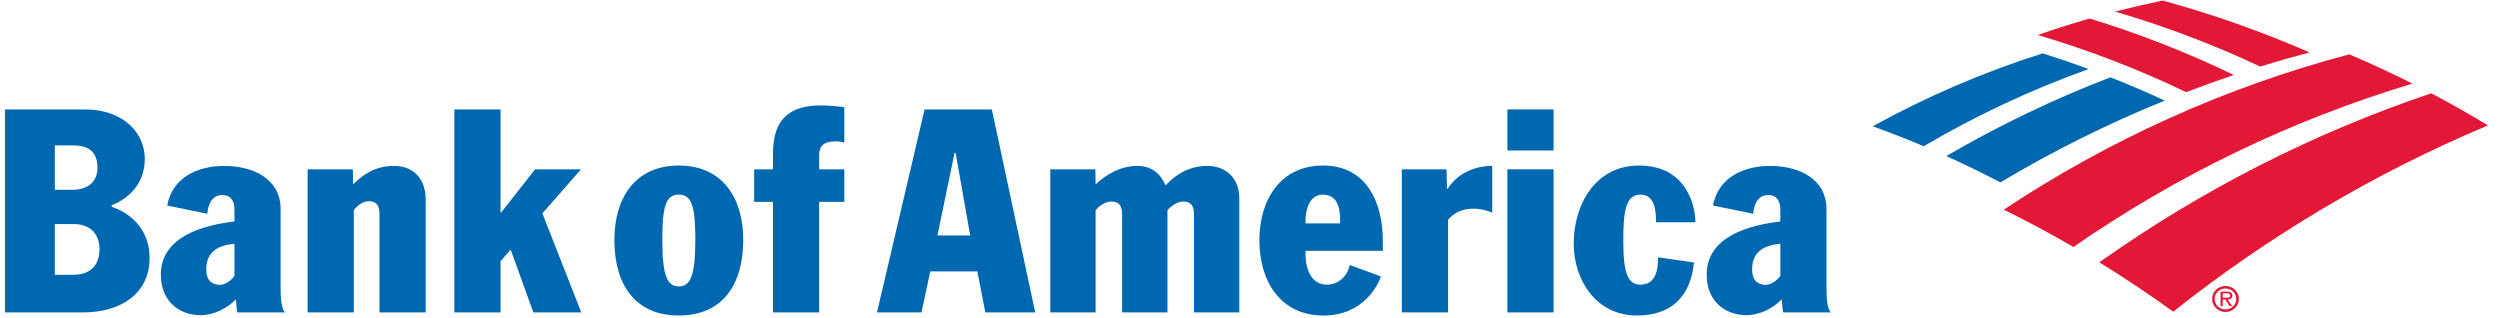
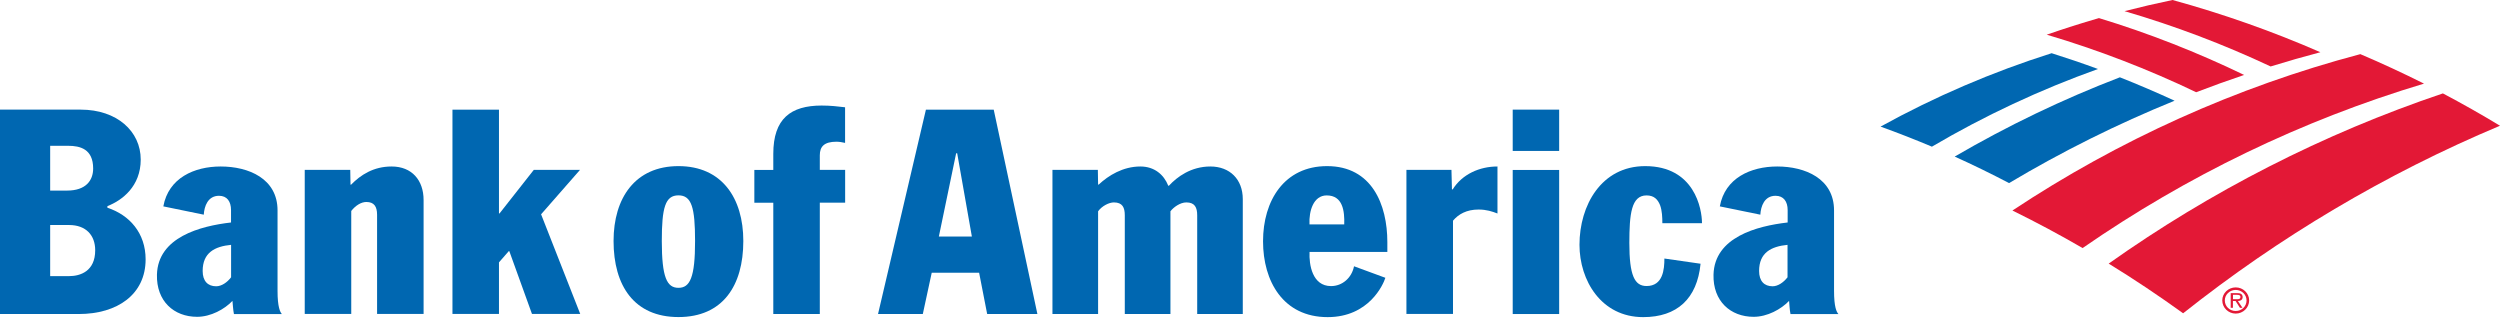
- <svg xmlns="http://www.w3.org/2000/svg" version="1.1" width="205" height="26" viewBox="-0.407 -0.044 205 26" enable-background="new -0.407 -0.044 205 26" xml:space="preserve">
-   <defs>
- </defs>
+ <svg xmlns="http://www.w3.org/2000/svg" version="1.1" id="Layer_1" x="0px" y="0px" viewBox="-147 238 4036.3 512" enable-background="new -147 238 4036.3 512" xml:space="preserve">
  <g>
    <g>
      <g>
        <g>
          <g>
            <g>
-               <path fill="#0067B1" d="M55.257,13.53c-3.529,0-5.284,2.596-5.284,6.1c0,3.648,1.686,6.196,5.284,6.196        c3.601,0,5.282-2.548,5.282-6.196C60.539,16.126,58.786,13.53,55.257,13.53 M55.257,23.442c-0.938,0-1.355-0.842-1.355-3.813        c0-2.712,0.278-3.716,1.355-3.716c1.075,0,1.354,1.004,1.354,3.716C56.611,22.601,56.191,23.442,55.257,23.442" />
-               <path fill="#0067B1" d="M62.979,12.529v1.311h-1.544v2.667h1.544v9.065h3.787v-9.065h2.061V13.84h-2.061V12.65        c0-0.713,0.36-1.103,1.357-1.103c0.21,0,0.49,0.046,0.703,0.095V8.744c-0.611-0.07-1.173-0.142-1.918-0.142        C64.407,8.603,62.979,9.654,62.979,12.529" />
-               <path fill="#0067B1" d="M22.606,17.136c0-2.594-2.359-3.574-4.63-3.574c-2.148,0-4.254,0.932-4.673,3.247l3.294,0.678        c0.041-0.685,0.332-1.541,1.241-1.541c0.654,0,0.98,0.465,0.98,1.165v1.009c-2.502,0.29-5.95,1.193-6.033,4.246        c-0.058,2.158,1.381,3.433,3.269,3.433c1.117,0,2.235-0.617,2.881-1.298c0.023,0.195,0.048,0.749,0.119,1.073h3.904        c-0.143-0.16-0.353-0.56-0.353-1.893V17.136z M18.819,22.584c-0.322,0.424-0.784,0.729-1.215,0.729        c-0.679,0-1.099-0.426-1.099-1.244c0-1.498,0.99-2,2.313-2.128V22.584z" />
-               <path fill="#0067B1" d="M31.893,13.56c-1.477,0-2.52,0.684-3.3,1.479h-0.049l-0.019-1.2h-3.706v11.733h3.787v-8.39        c0.346-0.444,0.806-0.729,1.232-0.729c0.633,0,0.873,0.371,0.873,1.04v8.078h3.787v-9.28        C34.499,14.682,33.551,13.56,31.893,13.56" />
-               <polygon fill="#0067B1" points="47.237,13.839 43.471,13.839 40.685,17.385 40.639,17.385 40.639,8.931 36.85,8.931         36.85,25.572 40.639,25.572 40.639,21.37 41.435,20.454 41.481,20.454 43.327,25.572 47.255,25.572 44.069,17.451       " />
-               <path fill="#0067B1" d="M8.749,16.917v-0.13c1.206-0.47,2.716-1.616,2.716-3.791c0-2.298-1.938-4.066-4.886-4.066H0v16.643        h6.411c3.16,0,5.449-1.603,5.449-4.452C11.86,18.988,10.552,17.511,8.749,16.917 M4.088,11.876h1.473        c0.956,0,2.027,0.257,2.027,1.845c0,0.984-0.601,1.801-2.122,1.801H4.088V11.876z M5.631,22.489H4.088v-4.162h1.543        c1.356,0,2.122,0.819,2.122,2.058C7.753,22.09,6.541,22.489,5.631,22.489" />
-               <path fill="#0067B1" d="M149.366,23.681v-6.545c0-2.594-2.358-3.574-4.627-3.574c-2.151,0-4.257,0.932-4.677,3.247        l3.297,0.678c0.04-0.685,0.329-1.541,1.24-1.541c0.651,0,0.982,0.465,0.982,1.165v1.009c-2.505,0.29-5.956,1.193-6.037,4.246        c-0.058,2.158,1.38,3.433,3.27,3.433c1.117,0,2.233-0.617,2.884-1.298c0.019,0.195,0.045,0.749,0.114,1.073h3.903        C149.577,25.413,149.366,25.014,149.366,23.681 M145.582,22.584c-0.327,0.424-0.787,0.729-1.216,0.729        c-0.681,0-1.101-0.426-1.101-1.244c0-1.498,0.991-2,2.316-2.128V22.584z" />
-               <path fill="#0067B1" d="M108.078,13.53c-3.484,0-5.216,2.805-5.216,6.125c0,3.249,1.637,6.172,5.26,6.172        c3.371,0,4.537-2.665,4.703-3.204l-2.554-0.936c-0.187,0.946-0.959,1.612-1.872,1.612c-1.525,0-1.802-1.735-1.75-2.779h6.337        v-0.796C112.986,16.663,111.725,13.53,108.078,13.53 M109.479,18.274h-2.83c-0.058-1.104,0.328-2.36,1.403-2.36        C109.361,15.914,109.515,17.185,109.479,18.274" />
-               <rect x="123.2" y="13.84" fill="#0067B1" width="3.785" height="11.733" />
-               <rect x="123.2" y="8.93" fill="#0067B1" width="3.785" height="3.366" />
-               <path fill="#0067B1" d="M134.101,15.914c0.611,0,0.913,0.328,1.098,0.793c0.166,0.446,0.188,1.006,0.188,1.474h3.229        c0-1.168-0.61-4.65-4.627-4.65c-3.578,0-5.352,3.203-5.352,6.404c0,2.898,1.773,5.892,5.188,5.892        c2.758,0,4.393-1.495,4.676-4.347l-2.946-0.422c0,0.889-0.117,2.241-1.452,2.241c-0.979,0-1.4-0.861-1.4-3.505        C132.7,17.457,132.841,15.914,134.101,15.914" />
-               <path fill="#0067B1" d="M75.409,8.931l-3.903,16.642h3.646l0.726-3.364h3.857l0.655,3.364h4.091L80.925,8.931H75.409z         M76.463,19.263l1.406-6.78h0.084l1.197,6.78H76.463z" />
-               <path fill="#0067B1" d="M118.31,15.428h-0.063l-0.038-1.589h-3.665v11.733h3.791v-7.597c0.445-0.53,1.111-0.909,2.077-0.909        c0.653,0,1.114,0.158,1.544,0.325V13.56C120.496,13.56,119.083,14.189,118.31,15.428" />
-               <path fill="#0067B1" d="M98.575,13.56c-1.586,0-2.717,0.854-3.379,1.57h-0.049c-0.358-0.905-1.126-1.57-2.277-1.57        c-1.411,0-2.598,0.729-3.39,1.475h-0.048l-0.02-1.195h-3.696v11.733h3.716v-8.368c0.319-0.432,0.888-0.722,1.285-0.722        c0.703,0,0.889,0.419,0.889,1.051v8.039h3.718v-8.368c0.246-0.324,0.787-0.722,1.295-0.722c0.689,0,0.881,0.419,0.881,1.051        v8.039h3.715V16.22C101.215,14.599,100.149,13.56,98.575,13.56" />
-               <path fill-rule="evenodd" clip-rule="evenodd" fill="#0067B1" d="M172.647,6.295c1.502,0.593,2.986,1.23,4.452,1.908        c-4.668,1.896-9.177,4.14-13.478,6.71c-1.456-0.763-2.933-1.484-4.431-2.161C163.485,10.251,167.983,8.088,172.647,6.295" />
-               <path fill-rule="evenodd" clip-rule="evenodd" fill="#0067B1" d="M167.089,4.332c-4.848,1.535-9.513,3.543-13.934,5.979        c1.41,0.51,2.807,1.053,4.184,1.634c4.284-2.521,8.812-4.642,13.523-6.328C169.616,5.159,168.356,4.731,167.089,4.332" />
-               <path fill-rule="evenodd" clip-rule="evenodd" fill="#E31836" d="M182.765,6.106c-3.808-1.842-7.761-3.393-11.826-4.631        c-1.43,0.412-2.847,0.861-4.252,1.35c4.186,1.239,8.255,2.808,12.174,4.685C180.149,7.016,181.452,6.546,182.765,6.106" />
-               <path fill-rule="evenodd" clip-rule="evenodd" fill="#E31836" d="M188.978,4.254c-3.896-1.7-7.926-3.122-12.043-4.254        c-1.312,0.271-2.615,0.574-3.909,0.906c4.089,1.193,8.065,2.706,11.9,4.507C186.267,4.998,187.618,4.611,188.978,4.254" />
-               <path fill-rule="evenodd" clip-rule="evenodd" fill="#E31836" d="M198.954,7.605c-9.775,3.295-18.933,7.988-27.218,13.863        c2.072,1.272,4.089,2.622,6.061,4.044c7.809-6.194,16.478-11.354,25.808-15.274C202.083,9.315,200.527,8.438,198.954,7.605" />
-               <path fill-rule="evenodd" clip-rule="evenodd" fill="#E31836" d="M192.232,4.411c-10.163,2.688-19.718,7.025-28.332,12.737        c1.941,0.955,3.847,1.974,5.714,3.059c8.442-5.844,17.81-10.394,27.802-13.395C195.712,5.958,193.983,5.154,192.232,4.411" />
-               <path fill-rule="evenodd" clip-rule="evenodd" fill="#E31836" d="M180.986,24.465c0-0.585,0.493-1.061,1.097-1.061        s1.096,0.476,1.096,1.061c0,0.595-0.492,1.072-1.096,1.072S180.986,25.06,180.986,24.465 M181.193,24.465        c0,0.487,0.396,0.862,0.89,0.862c0.49,0,0.885-0.375,0.885-0.862c0-0.471-0.395-0.85-0.885-0.85        C181.59,23.615,181.193,23.994,181.193,24.465" />
-               <path fill-rule="evenodd" clip-rule="evenodd" fill="#E31836" d="M182.629,25.065h-0.205l-0.351-0.55h-0.217v0.55h-0.18        v-1.192h0.534c0.102,0,0.207,0.006,0.301,0.058c0.089,0.053,0.136,0.157,0.136,0.258c0,0.233-0.171,0.321-0.388,0.327        L182.629,25.065z M182.058,24.369c0.17,0,0.406,0.029,0.406-0.183c0-0.156-0.136-0.176-0.29-0.176h-0.317v0.358H182.058z" />
+               <path fill="#0067B1" d="M948.4,506.2c-70,0-104.8,51.5-104.8,120.9c0,72.3,33.4,122.8,104.8,122.8        c71.4,0,104.7-50.5,104.7-122.8C1053.1,557.7,1018.4,506.2,948.4,506.2 M948.4,702.7c-18.6,0-26.9-16.7-26.9-75.6        c0-53.8,5.5-73.7,26.9-73.7c21.3,0,26.8,19.9,26.8,73.7C975.3,686,966.9,702.7,948.4,702.7" />
+               <path fill="#0067B1" d="M1101.5,486.4v26h-30.6v52.9h30.6v179.7h75.1V565.2h40.9v-52.9h-40.9v-23.6c0-14.1,7.1-21.9,26.9-21.9        c4.2,0,9.7,0.9,13.9,1.9v-57.5c-12.1-1.4-23.3-2.8-38-2.8C1129.8,408.5,1101.5,429.4,1101.5,486.4" />
+               <path fill="#0067B1" d="M301.1,577.7c0-51.4-46.8-70.9-91.8-70.9c-42.6,0-84.3,18.5-92.6,64.4l65.3,13.4        c0.8-13.6,6.6-30.5,24.6-30.5c13,0,19.4,9.2,19.4,23.1v20c-49.6,5.7-118,23.7-119.6,84.2c-1.1,42.8,27.4,68.1,64.8,68.1        c22.1,0,44.3-12.2,57.1-25.7c0.5,3.9,1,14.8,2.4,21.3h77.4c-2.8-3.2-7-11.1-7-37.5L301.1,577.7L301.1,577.7z M226.1,685.7        c-6.4,8.4-15.5,14.5-24.1,14.5c-13.5,0-21.8-8.4-21.8-24.7c0-29.7,19.6-39.6,45.9-42.2L226.1,685.7L226.1,685.7z" />
+               <path fill="#0067B1" d="M485.3,506.8c-29.3,0-50,13.6-65.4,29.3h-1l-0.4-23.8H345v232.6h75.1V578.6c6.9-8.8,16-14.5,24.4-14.5        c12.5,0,17.3,7.4,17.3,20.6v160.1h75.1V561C536.9,529.1,518.1,506.8,485.3,506.8" />
+               <polygon fill="#0067B1" points="789.4,512.3 714.8,512.3 659.5,582.6 658.6,582.6 658.6,415.1 583.5,415.1 583.5,744.9         658.6,744.9 658.6,661.6 674.4,643.5 675.3,643.5 711.9,744.9 789.8,744.9 726.6,584       " />
+               <path fill="#0067B1" d="M26.4,573.4v-2.6c23.9-9.3,53.8-32,53.8-75.2c0-45.6-38.4-80.6-96.9-80.6H-147V745h127.1        c62.6,0,108-31.8,108-88.3C88.1,614.4,62.2,585.1,26.4,573.4 M-66,473.4h29.2c19,0,40.2,5.1,40.2,36.6        c0,19.5-11.9,35.7-42.1,35.7H-66V473.4z M-35.4,683.8H-66v-82.5h30.6c26.9,0,42.1,16.2,42.1,40.8        C6.7,675.9-17.3,683.8-35.4,683.8" />
+               <path fill="#0067B1" d="M2814.1,707.5V577.7c0-51.4-46.7-70.9-91.7-70.9c-42.6,0-84.4,18.5-92.7,64.4l65.4,13.4        c0.8-13.6,6.5-30.5,24.6-30.5c12.9,0,19.5,9.2,19.5,23.1v20c-49.7,5.7-118.1,23.7-119.7,84.2c-1.1,42.8,27.4,68.1,64.8,68.1        c22.1,0,44.3-12.2,57.2-25.7c0.4,3.9,0.9,14.8,2.3,21.3h77.4C2818.2,741.8,2814.1,733.9,2814.1,707.5 M2739,685.7        c-6.5,8.4-15.6,14.5-24.1,14.5c-13.5,0-21.8-8.4-21.8-24.7c0-29.7,19.6-39.6,45.9-42.2L2739,685.7L2739,685.7z" />
+               <path fill="#0067B1" d="M1995.6,506.2c-69.1,0-103.4,55.6-103.4,121.4c0,64.4,32.5,122.4,104.3,122.4        c66.8,0,89.9-52.8,93.2-63.5l-50.6-18.6c-3.7,18.8-19,32-37.1,32c-30.2,0-35.7-34.4-34.7-55.1h125.6V629        C2092.9,568.3,2067.9,506.2,1995.6,506.2 M2023.3,600.3h-56.1c-1.1-21.9,6.5-46.8,27.8-46.8        C2021,553.5,2024,578.7,2023.3,600.3" />
+               <rect x="2295.3" y="512.4" fill="#0067B1" width="75" height="232.6" />
+               <rect x="2295.3" y="415" fill="#0067B1" width="75" height="66.7" />
+               <path fill="#0067B1" d="M2511.4,553.5c12.1,0,18.1,6.5,21.8,15.7c3.3,8.8,3.7,19.9,3.7,29.2h64c0-23.2-12.1-92.2-91.7-92.2        c-70.9,0-106.1,63.5-106.1,127c0,57.5,35.1,116.8,102.8,116.8c54.7,0,87.1-29.6,92.7-86.2l-58.4-8.4        c0,17.6-2.3,44.4-28.8,44.4c-19.4,0-27.8-17.1-27.8-69.5C2483.7,584.1,2486.5,553.5,2511.4,553.5" />
+               <path fill="#0067B1" d="M1347.9,415.1L1270.6,745h72.3l14.4-66.7h76.5l13,66.7h81.1l-70.5-329.9H1347.9z M1368.8,619.9        l27.9-134.4h1.7l23.7,134.4H1368.8z" />
+               <path fill="#0067B1" d="M2198.4,543.8h-1.2l-0.8-31.5h-72.7v232.6h75.2V594.3c8.8-10.5,22-18,41.2-18        c12.9,0,22.1,3.1,30.6,6.4v-75.9C2241.7,506.8,2213.7,519.3,2198.4,543.8" />
+               <path fill="#0067B1" d="M1807.2,506.8c-31.4,0-53.9,16.9-67,31.1h-1c-7.1-17.9-22.3-31.1-45.1-31.1c-28,0-51.5,14.5-67.2,29.2        h-1l-0.4-23.7h-73.3V745h73.7V579.1c6.3-8.6,17.6-14.3,25.5-14.3c13.9,0,17.6,8.3,17.6,20.8V745h73.7V579.1        c4.9-6.4,15.6-14.3,25.7-14.3c13.7,0,17.5,8.3,17.5,20.8V745h73.6V559.5C1859.5,527.4,1838.4,506.8,1807.2,506.8" />
+               <path fill="#0067B1" d="M3275.6,362.8c29.8,11.8,59.2,24.4,88.3,37.8c-92.5,37.6-181.9,82.1-267.2,133        c-28.9-15.1-58.1-29.4-87.8-42.8C3094,441.2,3183.1,398.3,3275.6,362.8" />
+               <path fill="#0067B1" d="M3165.4,323.9c-96.1,30.4-188.6,70.2-276.2,118.5c28,10.1,55.6,20.9,82.9,32.4        c84.9-50,174.7-92,268.1-125.4C3215.5,340.3,3190.5,331.8,3165.4,323.9" />
+               <path fill="#E31836" d="M3476.2,359c-75.5-36.5-153.9-67.3-234.4-91.8c-28.3,8.2-56.4,17.1-84.3,26.8        c83,24.6,163.6,55.7,241.3,92.9C3424.3,377.1,3450.1,367.8,3476.2,359" />
+               <path fill="#E31836" d="M3599.3,322.3c-77.2-33.7-157.1-61.9-238.7-84.3c-26,5.4-51.8,11.4-77.5,18        c81.1,23.7,159.9,53.6,235.9,89.3C3545.6,337.1,3572.4,329.4,3599.3,322.3" />
+               <path fill="#E31836" d="M3797.1,388.8c-193.8,65.3-375.3,158.4-539.6,274.8c41.1,25.2,81.1,52,120.2,80.2        C3532.5,621,3704.3,518.7,3889.3,441C3859.1,422.7,3828.3,405.3,3797.1,388.8" />
+               <path fill="#E31836" d="M3663.8,325.4c-201.5,53.3-390.9,139.3-561.7,252.5c38.5,18.9,76.3,39.1,113.3,60.6        c167.4-115.9,353.1-206.1,551.2-265.5C3732.8,356.1,3698.6,340.2,3663.8,325.4" />
+               <path fill="#E31836" d="M3440.9,723c0-11.6,9.8-21,21.7-21s21.7,9.4,21.7,21c0,11.8-9.8,21.3-21.7,21.3        S3440.9,734.8,3440.9,723 M3445,723c0,9.7,7.9,17.1,17.6,17.1c9.7,0,17.5-7.4,17.5-17.1c0-9.3-7.8-16.9-17.5-16.9        C3452.9,706.1,3445,713.7,3445,723" />
+               <path fill="#E31836" d="M3473.5,734.9h-4.1l-7-10.9h-4.3v10.9h-3.6v-23.6h10.6c2,0,4.1,0.1,6,1.1c1.8,1.1,2.7,3.1,2.7,5.1        c0,4.6-3.4,6.4-7.7,6.5L3473.5,734.9z M3462.2,721.1c3.4,0,8,0.6,8-3.6c0-3.1-2.7-3.5-5.7-3.5h-6.3v7.1L3462.2,721.1        L3462.2,721.1z" />
            </g>
          </g>
        </g>
      </g>
    </g>
  </g>
</svg>
